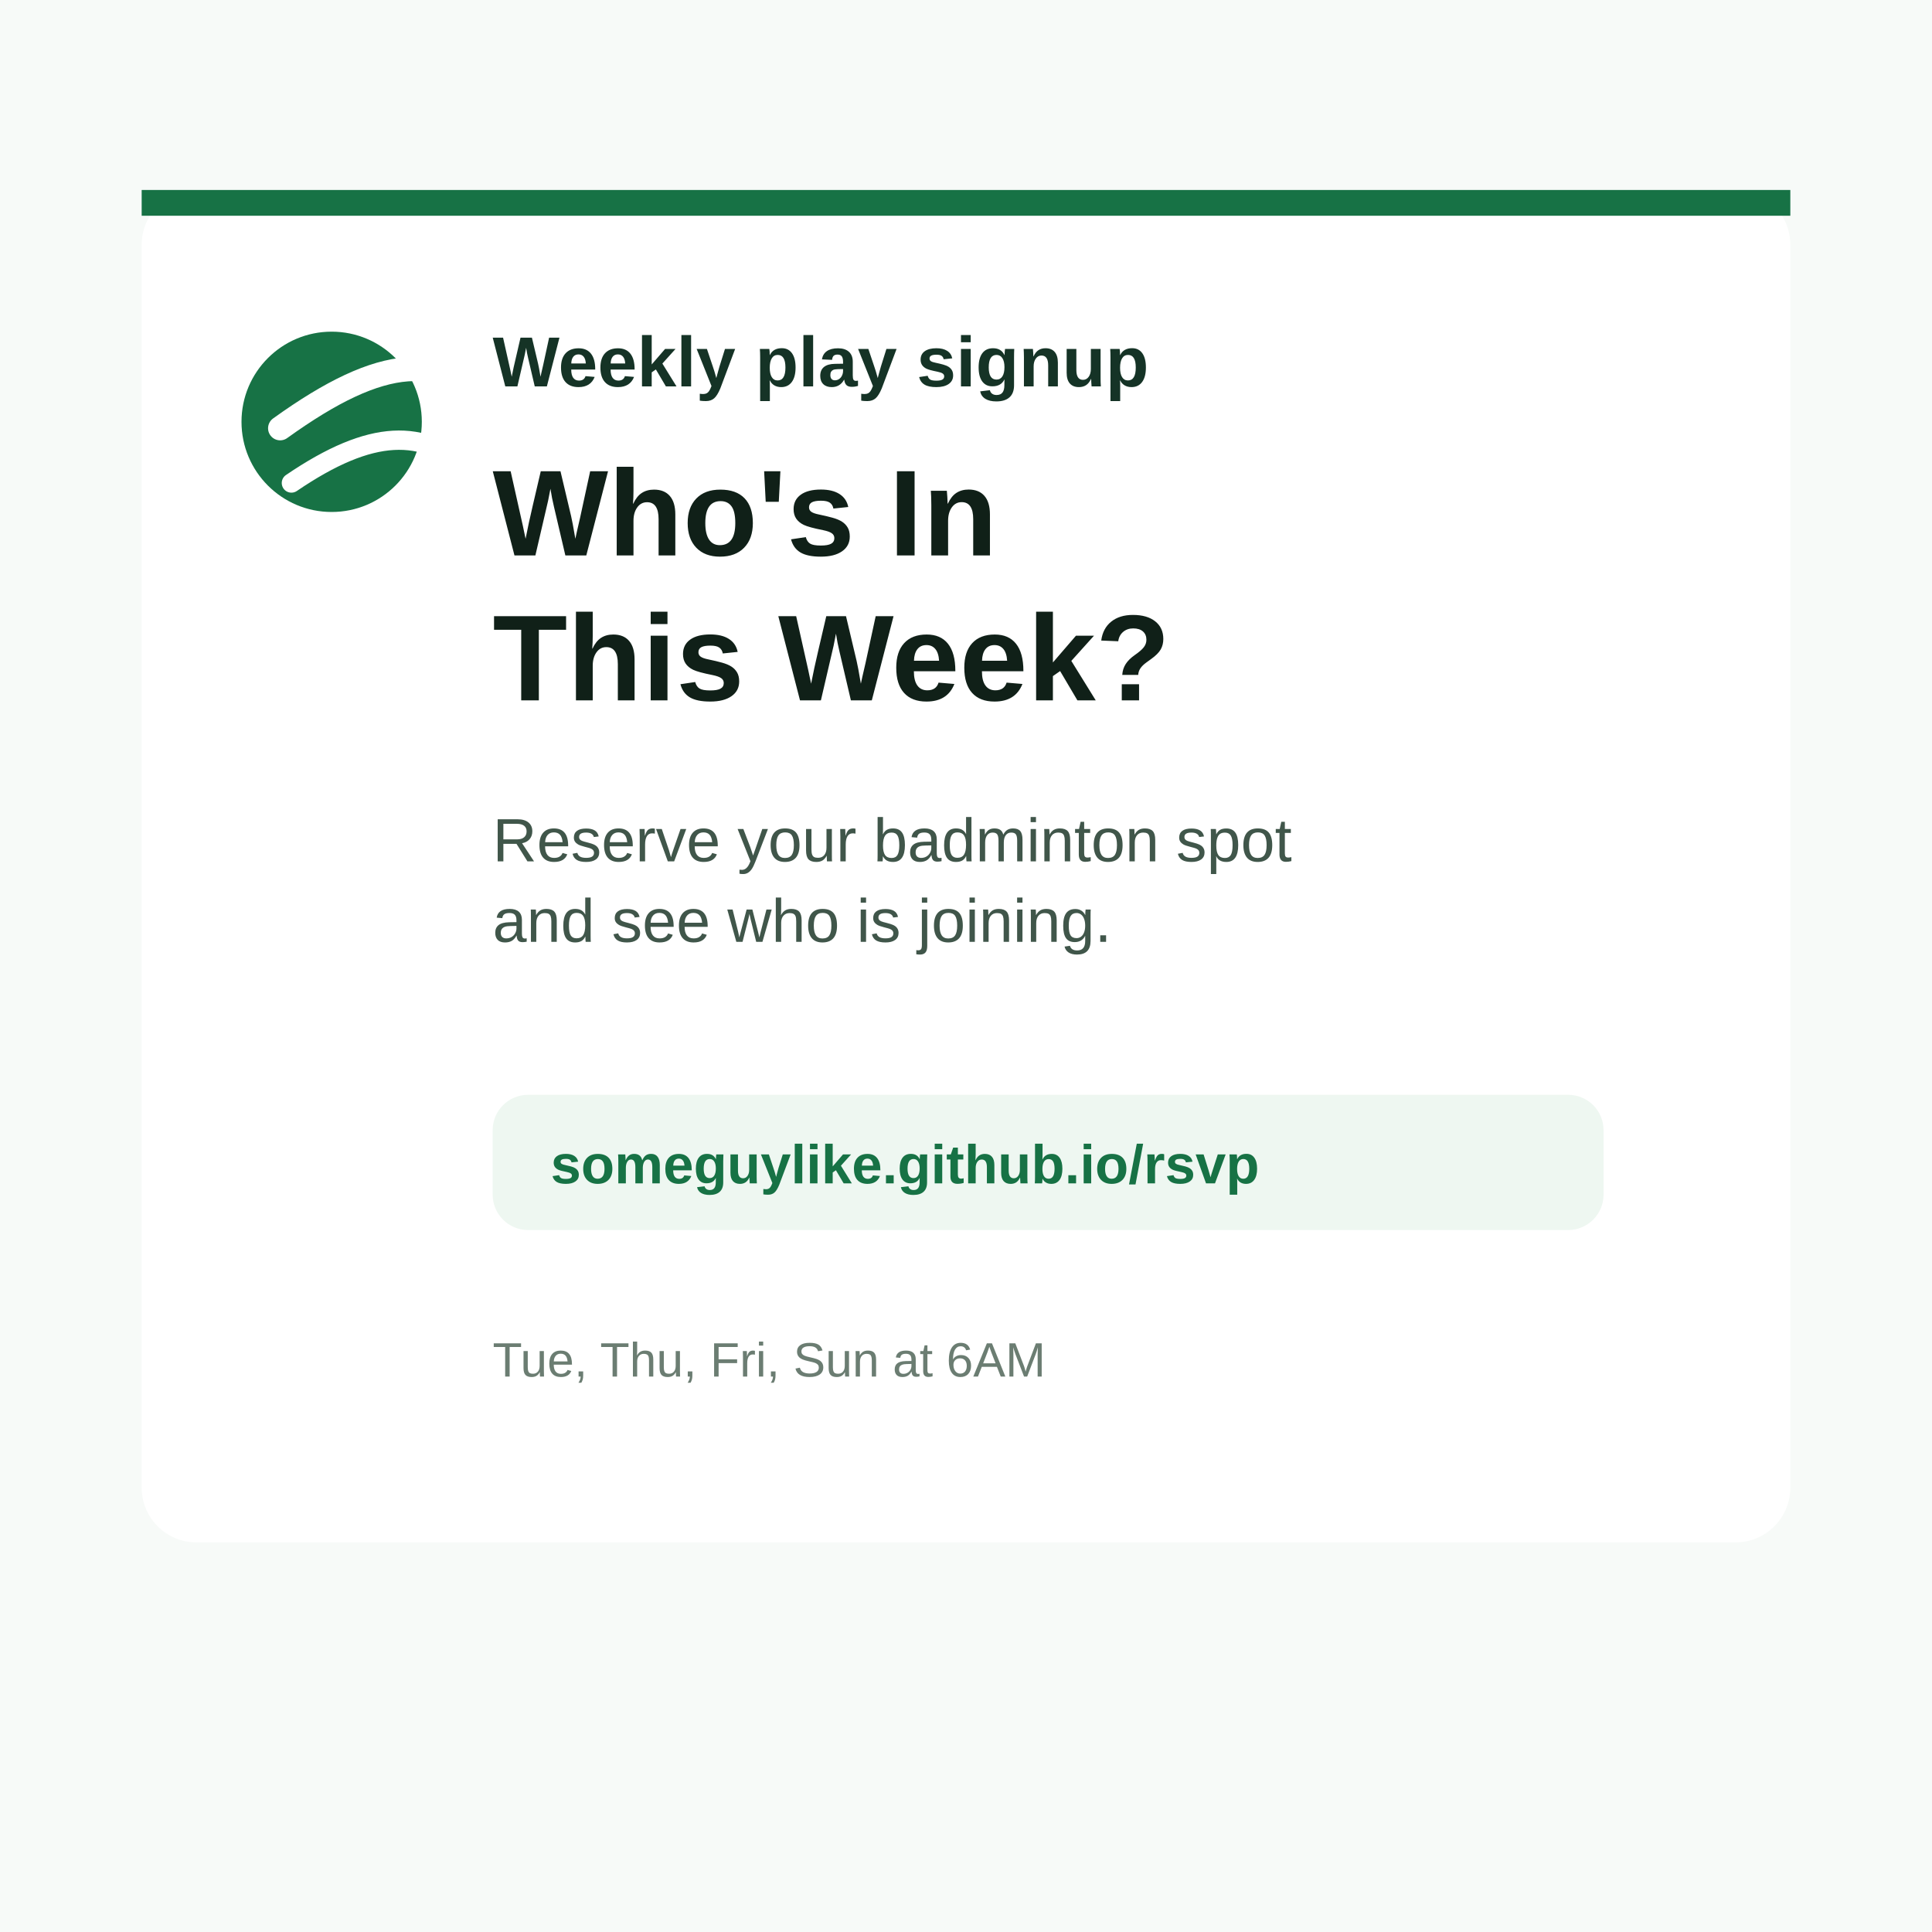
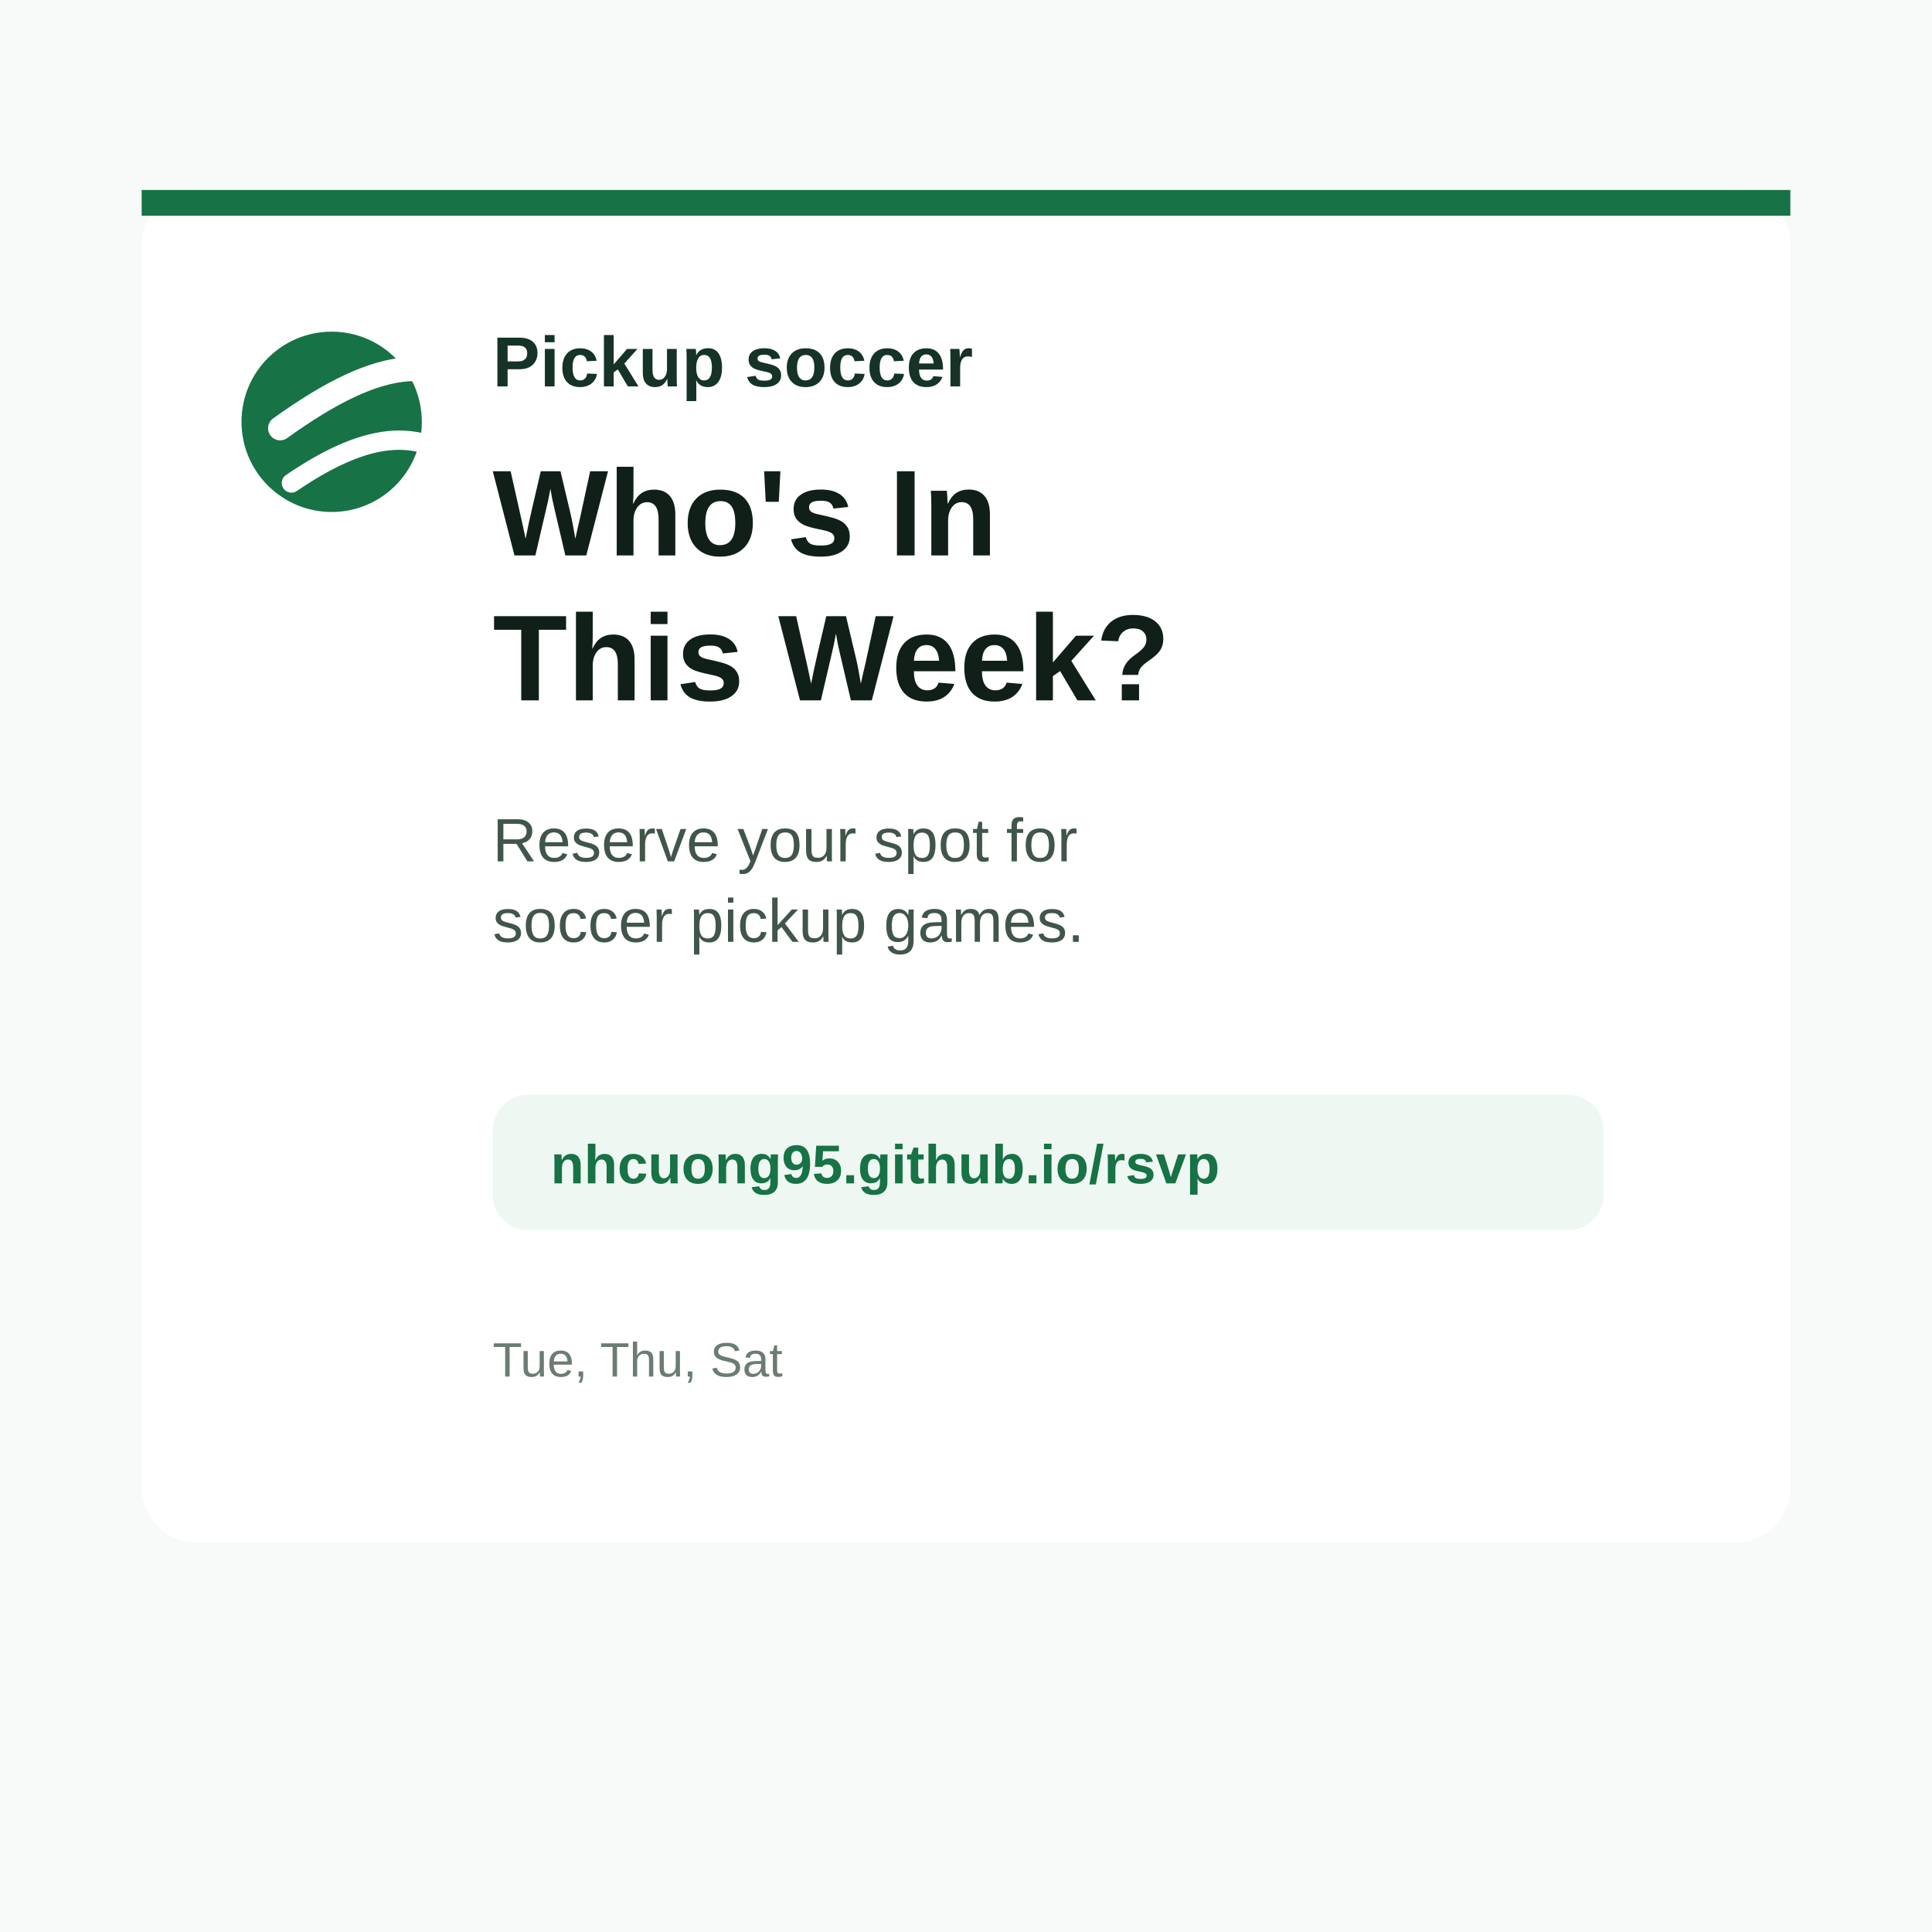
<svg xmlns="http://www.w3.org/2000/svg" width="1200" height="1200" viewBox="0 0 1200 1200">
  <rect width="1200" height="1200" fill="#f7faf8" />
  <rect x="88" y="118" width="1024" height="840" rx="34" fill="#ffffff" />
  <rect x="88" y="118" width="1024" height="16" fill="#177245" />
  <circle cx="206" cy="262" r="56" fill="#177245" />
  <path d="M174 266c64-46 101-48 137-11" fill="none" stroke="#ffffff" stroke-width="15" stroke-linecap="round" />
  <path d="M181 300c50-34 82-34 111-8" fill="none" stroke="#ffffff" stroke-width="12" stroke-linecap="round" />
-   <text x="306" y="240" fill="#153326" font-family="Arial, Helvetica, sans-serif" font-size="44" font-weight="700">Weekly play signup</text>
+   <text x="306" y="240" fill="#153326" font-family="Arial, Helvetica, sans-serif" font-size="44" font-weight="700">Pickup soccer</text>
  <text x="306" y="345" fill="#102018" font-family="Arial, Helvetica, sans-serif" font-size="76" font-weight="800">Who's In</text>
  <text x="306" y="435" fill="#102018" font-family="Arial, Helvetica, sans-serif" font-size="76" font-weight="800">This Week?</text>
-   <text x="306" y="535" fill="#40564a" font-family="Arial, Helvetica, sans-serif" font-size="38">Reserve your badminton spot</text>
-   <text x="306" y="585" fill="#40564a" font-family="Arial, Helvetica, sans-serif" font-size="38">and see who is joining.</text>
+   <text x="306" y="535" fill="#40564a" font-family="Arial, Helvetica, sans-serif" font-size="38">Reserve your spot for</text>
+   <text x="306" y="585" fill="#40564a" font-family="Arial, Helvetica, sans-serif" font-size="38">soccer pickup games.</text>
  <rect x="306" y="680" width="690" height="84" rx="22" fill="#eef7f1" />
-   <text x="342" y="735" fill="#177245" font-family="Arial, Helvetica, sans-serif" font-size="34" font-weight="700">someguylike.github.io/rsvp</text>
-   <text x="306" y="855" fill="#6b7d72" font-family="Arial, Helvetica, sans-serif" font-size="30">Tue, Thu, Fri, Sun at 6AM</text>
+   <text x="342" y="735" fill="#177245" font-family="Arial, Helvetica, sans-serif" font-size="34" font-weight="700">nhcuong95.github.io/rsvp</text>
+   <text x="306" y="855" fill="#6b7d72" font-family="Arial, Helvetica, sans-serif" font-size="30">Tue, Thu, Sat</text>
</svg>
